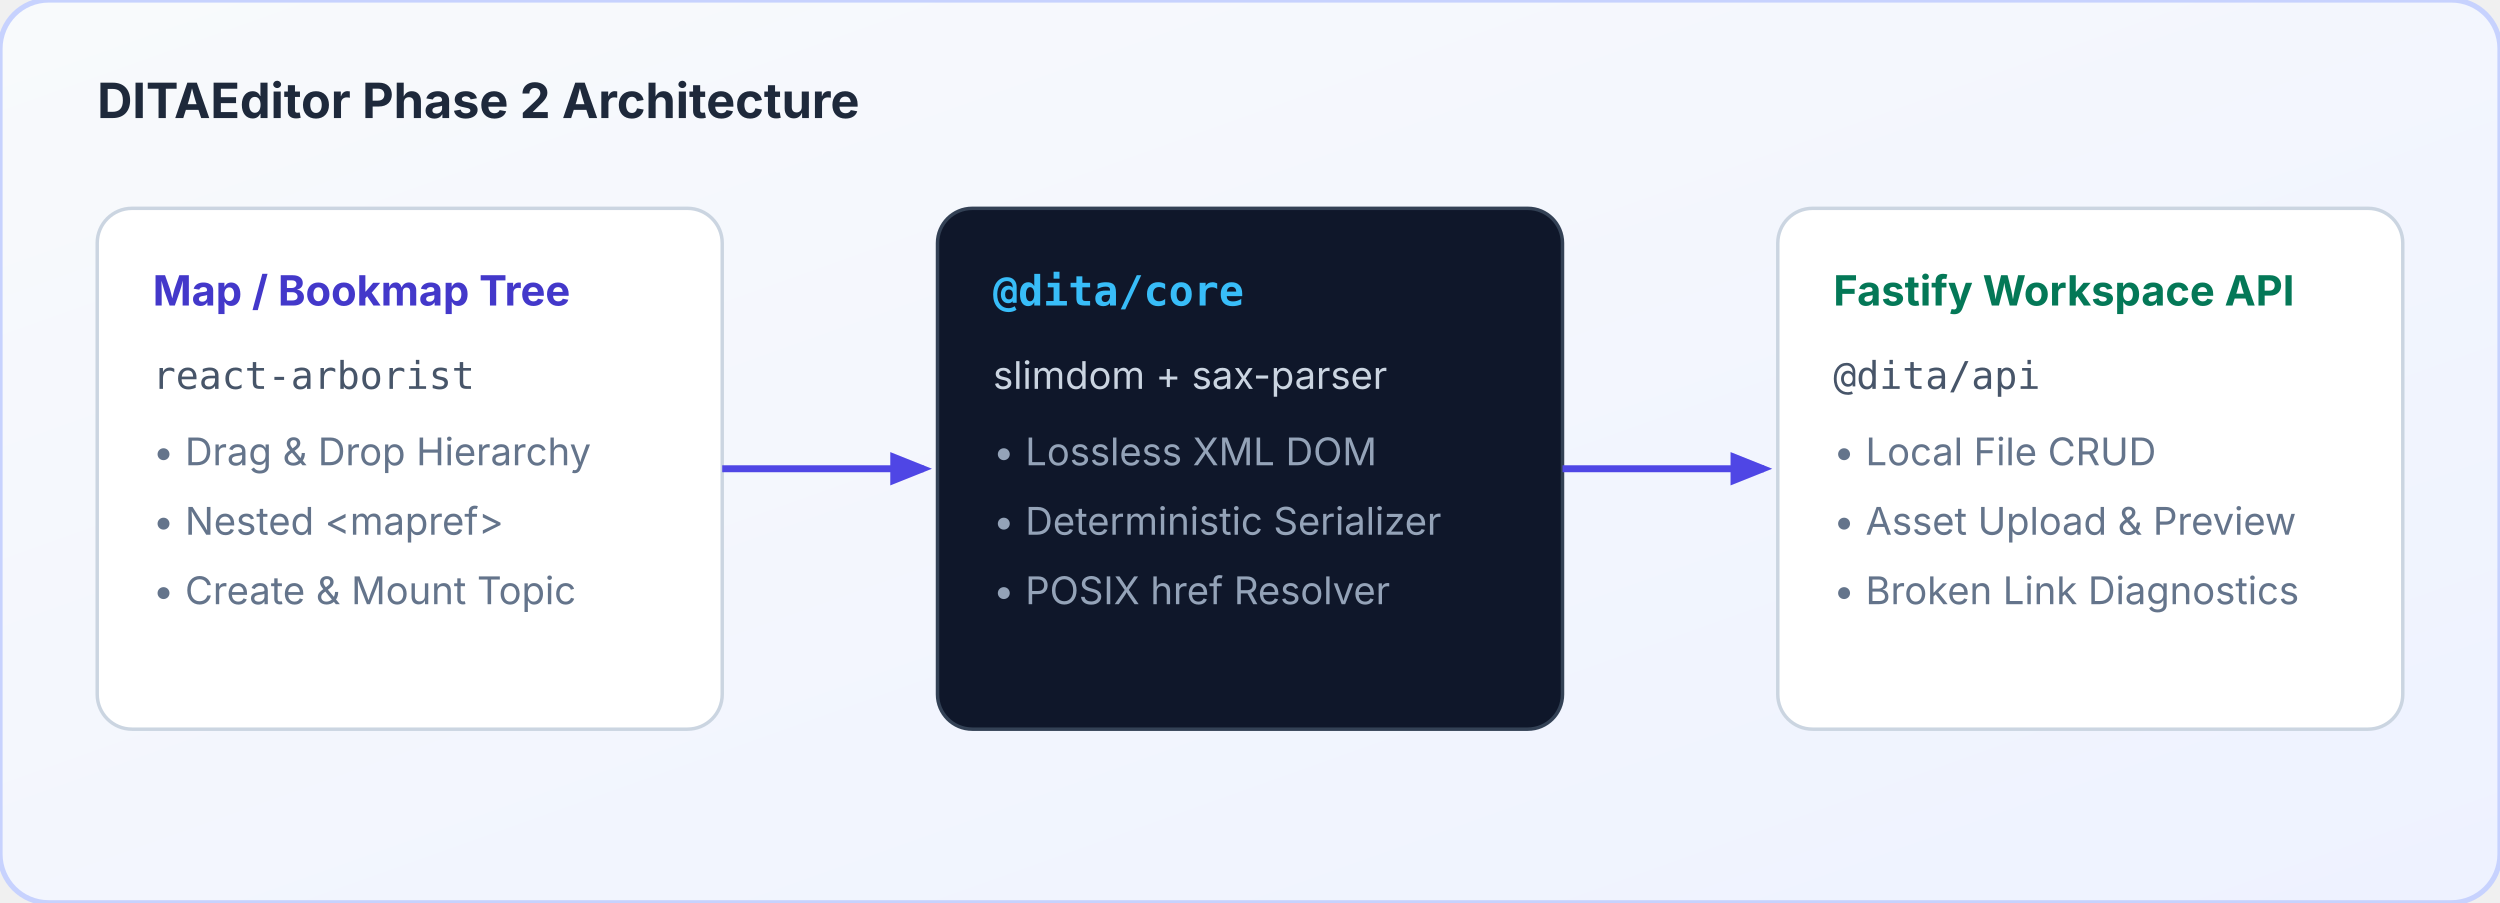
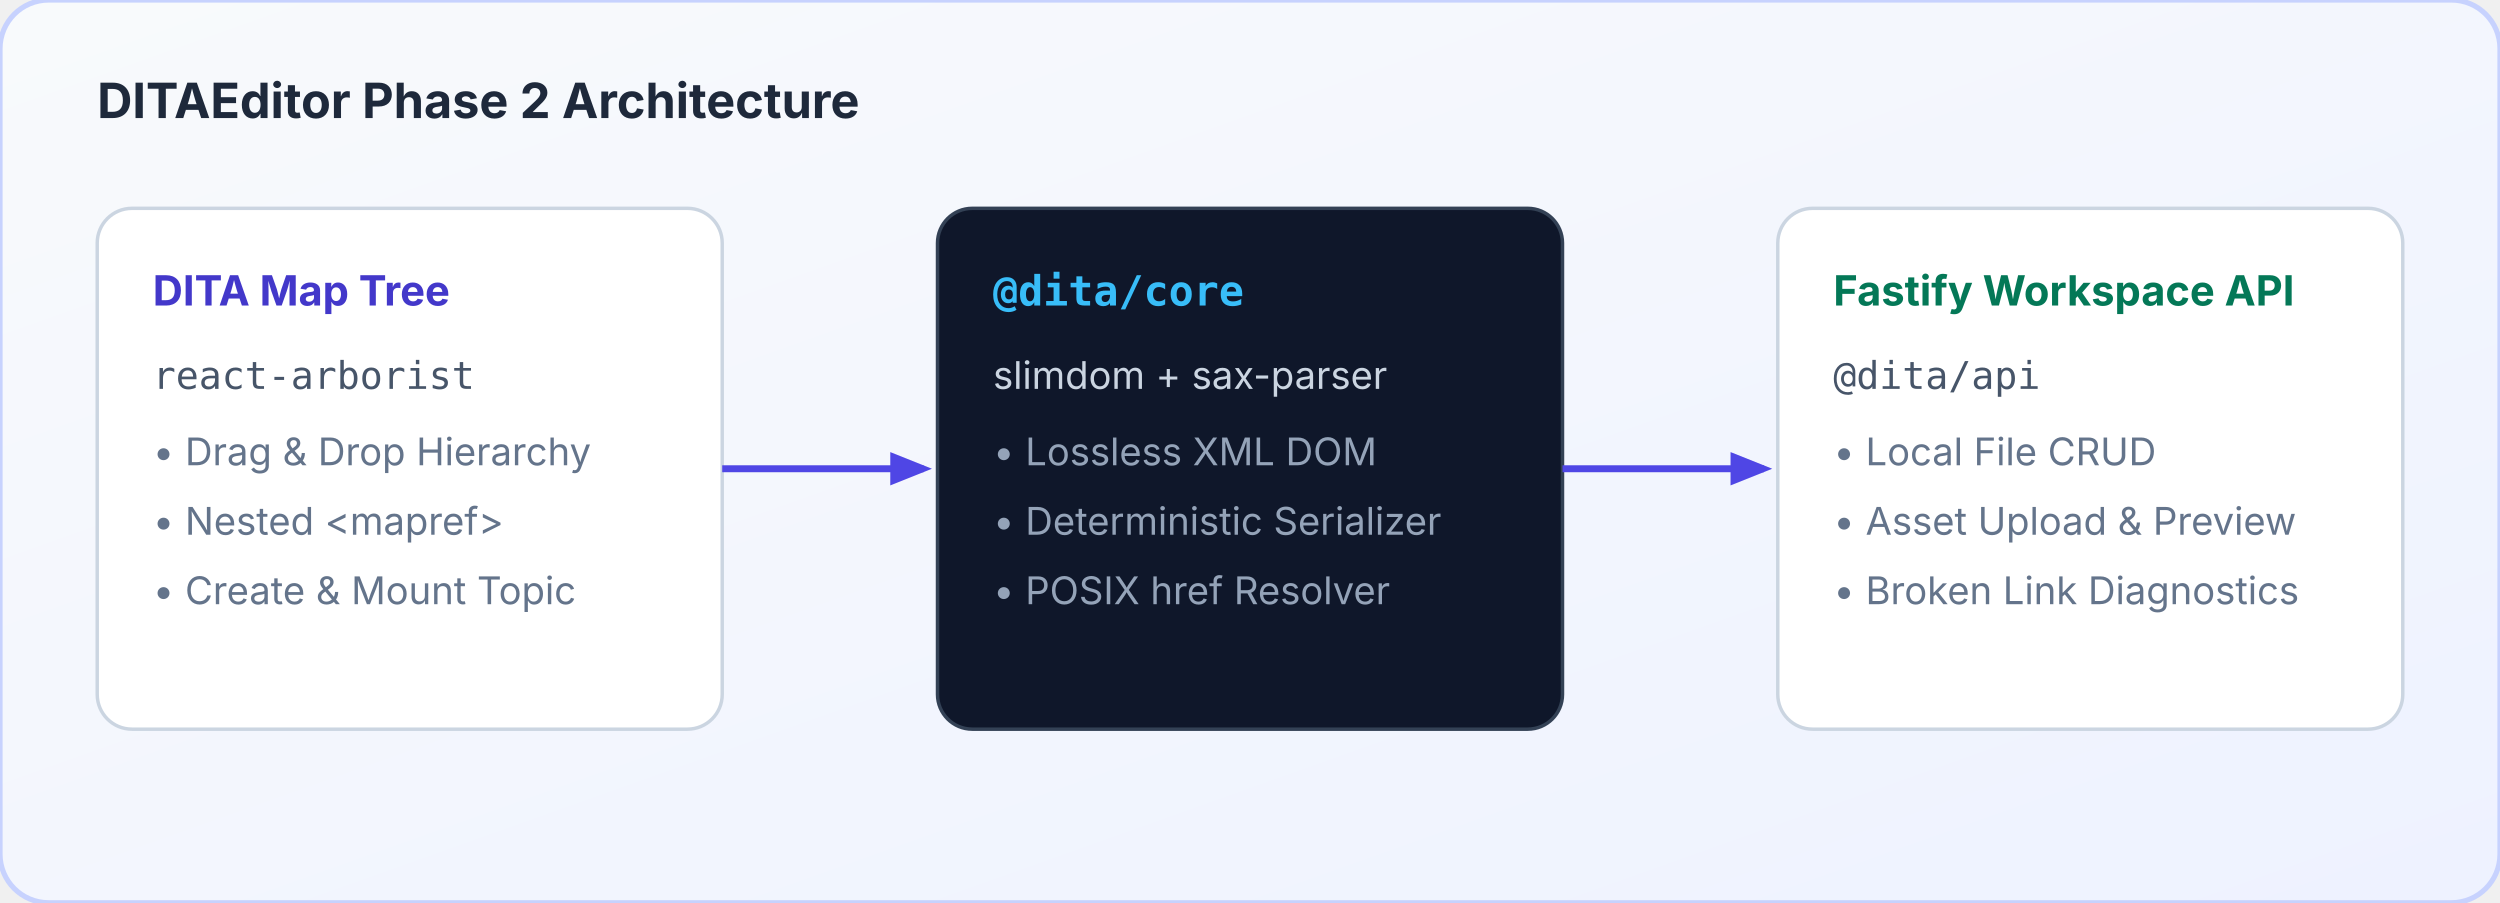
<svg xmlns="http://www.w3.org/2000/svg" viewBox="0 0 720 260" width="720" height="260">
  <defs>
    <linearGradient id="bg" x1="0" y1="0" x2="1" y2="1">
      <stop offset="0%" stop-color="#f8fafc" />
      <stop offset="100%" stop-color="#eef2ff" />
    </linearGradient>
    <marker id="arrow" viewBox="0 0 10 10" refX="8" refY="5" markerWidth="6" markerHeight="6" orient="auto-start-reverse">
      <path d="M 0 1 L 10 5 L 0 9 z" fill="#4f46e5" />
    </marker>
  </defs>
  <rect width="720" height="260" rx="14" fill="url(#bg)" stroke="#c7d2fe" stroke-width="1.5" />
  <text x="28" y="34" font-family="Inter, system-ui, sans-serif" font-size="14" font-weight="700" fill="#1e293b">DITAEditor Phase 2 Architecture</text>
  <rect x="28" y="60" width="180" height="150" rx="10" fill="#ffffff" stroke="#cbd5e1" />
-   <text x="44" y="88" font-family="Inter, system-ui, sans-serif" font-size="12" font-weight="700" fill="#4338ca">Map / Bookmap Tree</text>
+   <text x="44" y="88" font-family="Inter, system-ui, sans-serif" font-size="12" font-weight="700" fill="#4338ca">DITA Map Tree</text>
  <text x="44" y="112" font-family="monospace" font-size="11" fill="#475569">react-arborist</text>
  <text x="44" y="134" font-family="Inter, system-ui, sans-serif" font-size="11" fill="#64748b">• Drag &amp; Drop Hierarchy</text>
  <text x="44" y="154" font-family="Inter, system-ui, sans-serif" font-size="11" fill="#64748b">• Nested &lt;mapref&gt;</text>
  <text x="44" y="174" font-family="Inter, system-ui, sans-serif" font-size="11" fill="#64748b">• Create &amp; Mount Topic</text>
  <rect x="270" y="60" width="180" height="150" rx="10" fill="#0f172a" stroke="#334155" />
  <text x="286" y="88" font-family="monospace" font-size="12" font-weight="700" fill="#38bdf8">@dita/core</text>
  <text x="286" y="112" font-family="Inter, system-ui, sans-serif" font-size="11" fill="#cbd5e1">slimdom + sax-parser</text>
  <text x="286" y="134" font-family="Inter, system-ui, sans-serif" font-size="11" fill="#94a3b8">• Lossless XML DOM</text>
  <text x="286" y="154" font-family="Inter, system-ui, sans-serif" font-size="11" fill="#94a3b8">• Deterministic Serializer</text>
  <text x="286" y="174" font-family="Inter, system-ui, sans-serif" font-size="11" fill="#94a3b8">• POSIX href Resolver</text>
  <rect x="512" y="60" width="180" height="150" rx="10" fill="#ffffff" stroke="#cbd5e1" />
  <text x="528" y="88" font-family="Inter, system-ui, sans-serif" font-size="12" font-weight="700" fill="#047857">Fastify Workspace API</text>
  <text x="528" y="112" font-family="monospace" font-size="11" fill="#475569">@dita/api</text>
  <text x="528" y="134" font-family="Inter, system-ui, sans-serif" font-size="11" fill="#64748b">• Local File CRUD</text>
  <text x="528" y="154" font-family="Inter, system-ui, sans-serif" font-size="11" fill="#64748b">• Asset Upload &amp; Preview</text>
  <text x="528" y="174" font-family="Inter, system-ui, sans-serif" font-size="11" fill="#64748b">• Broken Link Diagnostics</text>
  <line x1="208" y1="135" x2="266" y2="135" stroke="#4f46e5" stroke-width="2" marker-end="url(#arrow)" />
  <line x1="450" y1="135" x2="508" y2="135" stroke="#4f46e5" stroke-width="2" marker-end="url(#arrow)" />
</svg>
